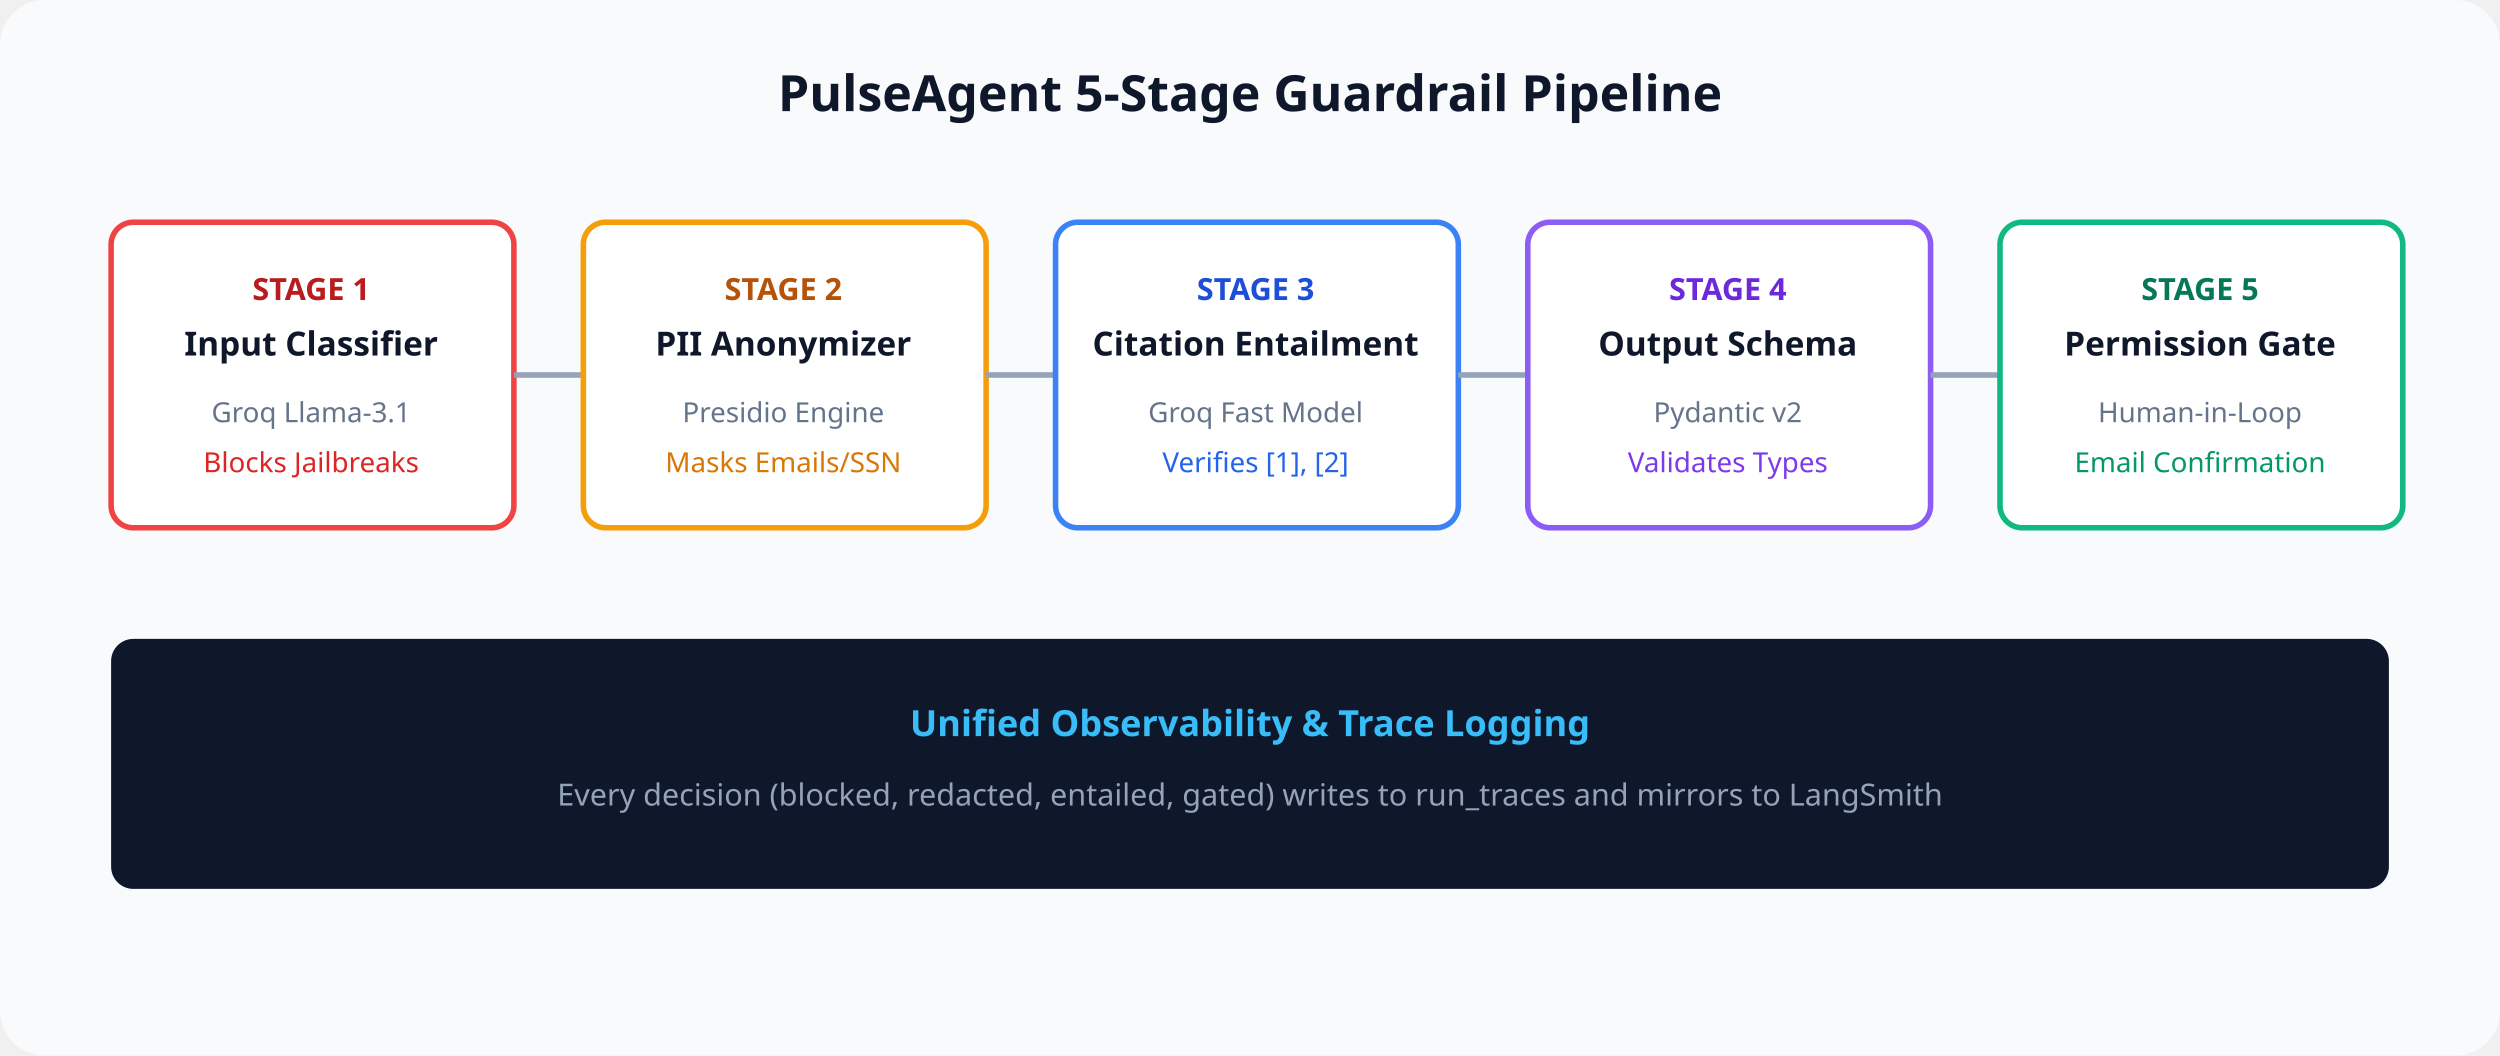
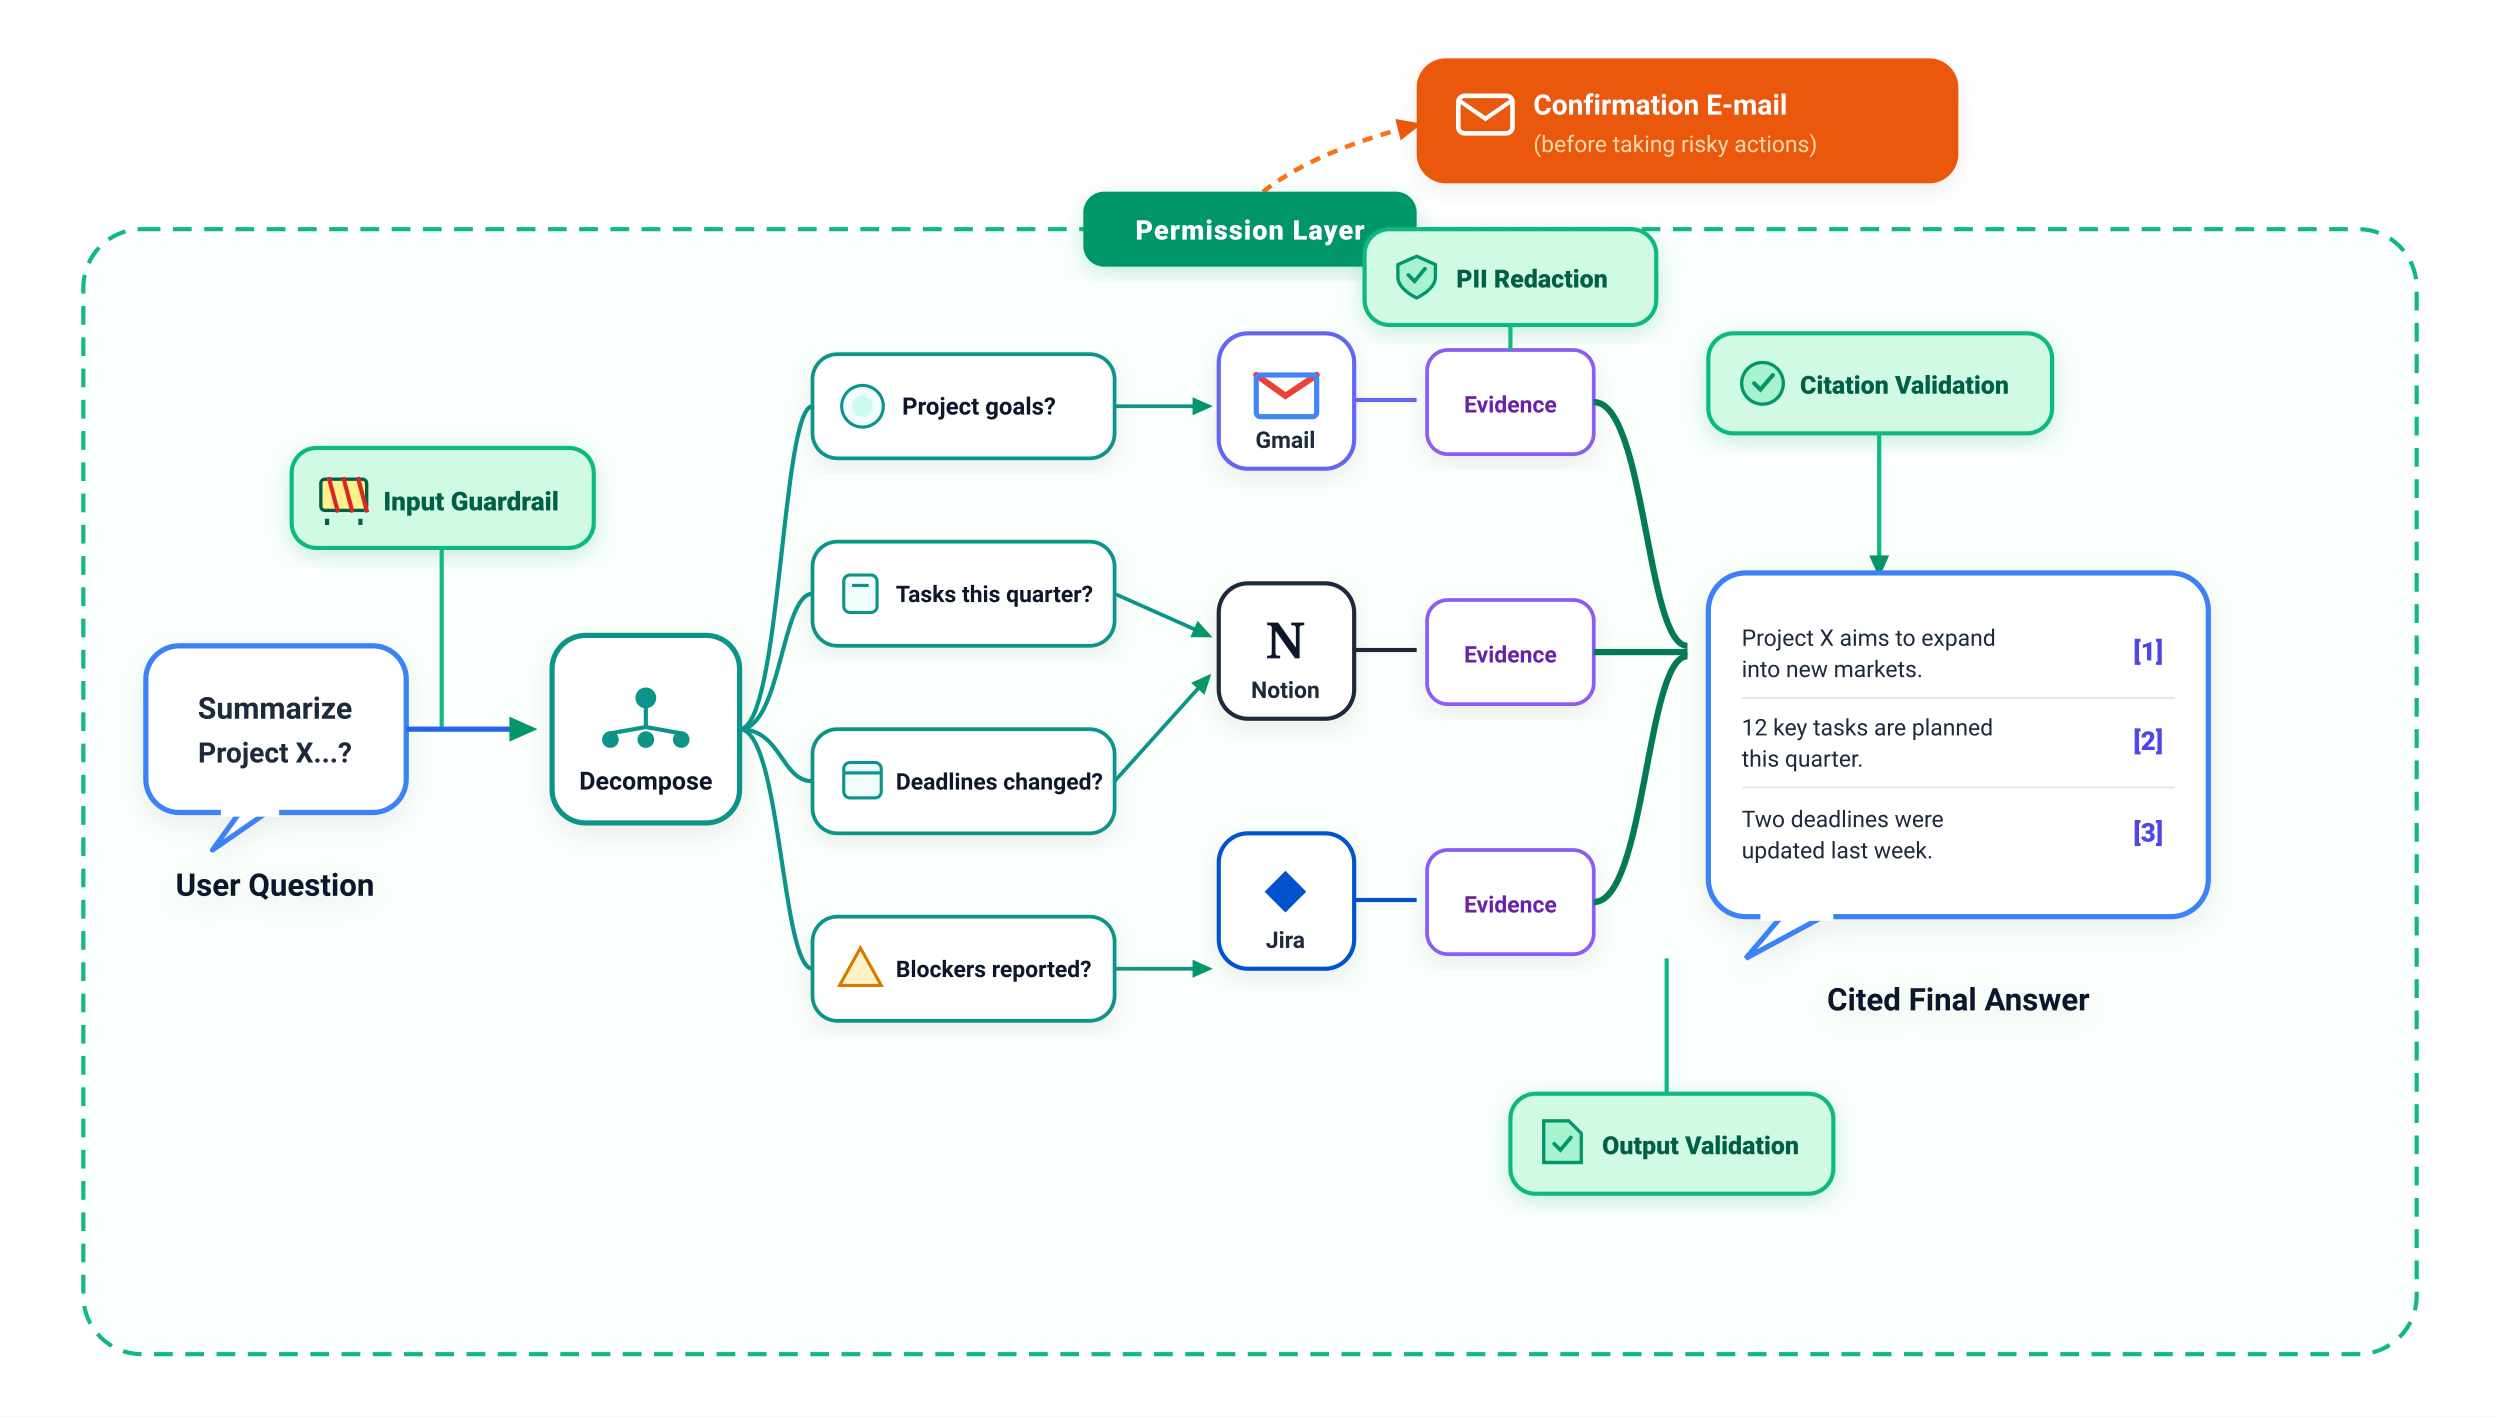
- <svg xmlns="http://www.w3.org/2000/svg" viewBox="0 0 900 380" width="100%" height="100%">
-   <rect width="900" height="380" fill="#f8fafc" rx="16" />
-   <text x="450" y="40" text-anchor="middle" font-family="sans-serif" font-size="18" font-weight="bold" fill="#0f172a">PulseAgent 5-Stage Guardrail Pipeline</text>
-   <g transform="translate(40, 80)">
-     <rect width="145" height="110" rx="8" fill="#ffffff" stroke="#ef4444" stroke-width="2" />
-     <text x="72" y="28" text-anchor="middle" font-family="sans-serif" font-size="11" font-weight="bold" fill="#b91c1c">STAGE 1</text>
-     <text x="72" y="48" text-anchor="middle" font-family="sans-serif" font-size="12" font-weight="bold" fill="#0f172a">Input Classifier</text>
-     <text x="72" y="72" text-anchor="middle" font-family="sans-serif" font-size="10" fill="#64748b">Groq Llama-3.1</text>
-     <text x="72" y="90" text-anchor="middle" font-family="sans-serif" font-size="10" fill="#dc2626">Blocks Jailbreaks</text>
+ <svg xmlns="http://www.w3.org/2000/svg" viewBox="0 0 1200 680" width="100%" height="100%">
+   <defs>
+     <filter id="cardShadow" x="-10%" y="-10%" width="120%" height="125%">
+       <feDropShadow dx="0" dy="4" stdDeviation="6" flood-color="#0f172a" flood-opacity="0.07" />
+     </filter>
+     <filter id="guardrailGlow" x="-20%" y="-20%" width="140%" height="140%">
+       <feDropShadow dx="0" dy="3" stdDeviation="5" flood-color="#059669" flood-opacity="0.2" />
+     </filter>
+     <marker id="arrowGreen" viewBox="0 0 10 10" refX="7" refY="5" markerWidth="6" markerHeight="6" orient="auto-start-reverse">
+       <path d="M 0 1 L 9 5 L 0 9 z" fill="#059669" />
+     </marker>
+     <marker id="arrowOrange" viewBox="0 0 10 10" refX="7" refY="5" markerWidth="6" markerHeight="6" orient="auto-start-reverse">
+       <path d="M 0 1 L 9 5 L 0 9 z" fill="#ea580c" />
+     </marker>
+   </defs>
+   <rect width="1200" height="680" fill="#ffffff" />
+   <g transform="translate(680, 28)" filter="url(#cardShadow)">
+     <rect width="260" height="60" rx="14" fill="#ea580c" />
+     <g transform="translate(20, 16)">
+       <rect x="0" y="2" width="26" height="18" rx="3" fill="none" stroke="#ffffff" stroke-width="2.2" />
+       <path d="M 0 4 L 13 13 L 26 4" fill="none" stroke="#ffffff" stroke-width="2" />
+     </g>
+     <text x="56" y="27" font-family="-apple-system, BlinkMacSystemFont, 'Segoe UI', Roboto, sans-serif" font-size="13.5" font-weight="700" fill="#ffffff">Confirmation E-mail</text>
+     <text x="56" y="45" font-family="-apple-system, BlinkMacSystemFont, 'Segoe UI', Roboto, sans-serif" font-size="11" fill="#fed7aa">(before taking risky actions)</text>
  </g>
-   <path d="M 185 135 L 210 135" stroke="#94a3b8" stroke-width="2" />
-   <g transform="translate(210, 80)">
-     <rect width="145" height="110" rx="8" fill="#ffffff" stroke="#f59e0b" stroke-width="2" />
-     <text x="72" y="28" text-anchor="middle" font-family="sans-serif" font-size="11" font-weight="bold" fill="#b45309">STAGE 2</text>
-     <text x="72" y="48" text-anchor="middle" font-family="sans-serif" font-size="12" font-weight="bold" fill="#0f172a">PII Anonymizer</text>
-     <text x="72" y="72" text-anchor="middle" font-family="sans-serif" font-size="10" fill="#64748b">Presidio Engine</text>
-     <text x="72" y="90" text-anchor="middle" font-family="sans-serif" font-size="10" fill="#d97706">Masks Emails/SSN</text>
-   </g>
-   <path d="M 355 135 L 380 135" stroke="#94a3b8" stroke-width="2" />
-   <g transform="translate(380, 80)">
-     <rect width="145" height="110" rx="8" fill="#ffffff" stroke="#3b82f6" stroke-width="2" />
-     <text x="72" y="28" text-anchor="middle" font-family="sans-serif" font-size="11" font-weight="bold" fill="#1d4ed8">STAGE 3</text>
-     <text x="72" y="48" text-anchor="middle" font-family="sans-serif" font-size="12" font-weight="bold" fill="#0f172a">Citation Entailment</text>
-     <text x="72" y="72" text-anchor="middle" font-family="sans-serif" font-size="10" fill="#64748b">Groq Fast Model</text>
-     <text x="72" y="90" text-anchor="middle" font-family="sans-serif" font-size="10" fill="#2563eb">Verifies [1], [2]</text>
-   </g>
-   <path d="M 525 135 L 550 135" stroke="#94a3b8" stroke-width="2" />
-   <g transform="translate(550, 80)">
-     <rect width="145" height="110" rx="8" fill="#ffffff" stroke="#8b5cf6" stroke-width="2" />
-     <text x="72" y="28" text-anchor="middle" font-family="sans-serif" font-size="11" font-weight="bold" fill="#6d28d9">STAGE 4</text>
-     <text x="72" y="48" text-anchor="middle" font-family="sans-serif" font-size="12" font-weight="bold" fill="#0f172a">Output Schema</text>
-     <text x="72" y="72" text-anchor="middle" font-family="sans-serif" font-size="10" fill="#64748b">Pydantic v2</text>
-     <text x="72" y="90" text-anchor="middle" font-family="sans-serif" font-size="10" fill="#7c3aed">Validates Types</text>
-   </g>
-   <path d="M 695 135 L 720 135" stroke="#94a3b8" stroke-width="2" />
-   <g transform="translate(720, 80)">
-     <rect width="145" height="110" rx="8" fill="#ffffff" stroke="#10b981" stroke-width="2" />
-     <text x="72" y="28" text-anchor="middle" font-family="sans-serif" font-size="11" font-weight="bold" fill="#047857">STAGE 5</text>
-     <text x="72" y="48" text-anchor="middle" font-family="sans-serif" font-size="12" font-weight="bold" fill="#0f172a">Permission Gate</text>
-     <text x="72" y="72" text-anchor="middle" font-family="sans-serif" font-size="10" fill="#64748b">Human-in-Loop</text>
-     <text x="72" y="90" text-anchor="middle" font-family="sans-serif" font-size="10" fill="#059669">Email Confirmation</text>
-   </g>
-   <g transform="translate(40, 230)">
-     <rect width="820" height="90" rx="8" fill="#0f172a" />
-     <text x="410" y="35" text-anchor="middle" font-family="sans-serif" font-size="13" font-weight="bold" fill="#38bdf8">Unified Observability &amp; Trace Logging</text>
-     <text x="410" y="60" text-anchor="middle" font-family="sans-serif" font-size="11" fill="#94a3b8">Every decision (blocked, redacted, entailed, gated) writes to run_traces and mirrors to LangSmith</text>
+   <path d="M 585 130 C 585 85, 660 65, 680 60" fill="none" stroke="#f97316" stroke-width="2.2" stroke-dasharray="5,4" marker-end="url(#arrowOrange)" />
+   <g transform="translate(40, 110)">
+     <rect width="1120" height="540" rx="28" fill="#fafffc" stroke="#10b981" stroke-width="2" stroke-dasharray="9,6" />
+     <g transform="translate(480, -18)" filter="url(#guardrailGlow)">
+       <rect width="160" height="36" rx="10" fill="#059669" />
+       <text x="80" y="23" text-anchor="middle" font-family="-apple-system, BlinkMacSystemFont, 'Segoe UI', Roboto, sans-serif" font-size="13" font-weight="800" fill="#ffffff" letter-spacing="0.5">Permission Layer</text>
+     </g>
+     <g transform="translate(30, 200)" filter="url(#cardShadow)">
+       <rect width="125" height="80" rx="16" fill="#ffffff" stroke="#3b82f6" stroke-width="2.5" />
+       <path d="M 45 80 L 32 98 L 58 80 Z" fill="#ffffff" stroke="#3b82f6" stroke-width="2.5" stroke-linejoin="round" />
+       <rect x="36" y="78" width="28" height="4" fill="#ffffff" />
+       <text x="62" y="35" text-anchor="middle" font-family="-apple-system, BlinkMacSystemFont, 'Segoe UI', Roboto, sans-serif" font-size="14.5" font-weight="600" fill="#1e293b">Summarize</text>
+       <text x="62" y="56" text-anchor="middle" font-family="-apple-system, BlinkMacSystemFont, 'Segoe UI', Roboto, sans-serif" font-size="13.5" font-weight="600" fill="#1e293b">Project X...?</text>
+       <text x="62" y="120" text-anchor="middle" font-family="-apple-system, BlinkMacSystemFont, 'Segoe UI', Roboto, sans-serif" font-size="15" font-weight="700" fill="#0f172a">User Question</text>
+     </g>
+     <g transform="translate(100, 105)" filter="url(#guardrailGlow)">
+       <rect width="145" height="48" rx="12" fill="#d1fae5" stroke="#10b981" stroke-width="2" />
+       <g transform="translate(14, 11)">
+         <rect x="0" y="4" width="22" height="15" rx="2" fill="#fef08a" stroke="#065f46" stroke-width="1.6" />
+         <path d="M 4 4 L 8 19 M 11 4 L 15 19 M 18 4 L 22 19" stroke="#dc2626" stroke-width="2" stroke-linecap="square" />
+         <line x1="3" y1="23" x2="3" y2="26" stroke="#065f46" stroke-width="2" />
+         <line x1="19" y1="23" x2="19" y2="26" stroke="#065f46" stroke-width="2" />
+       </g>
+       <text x="44" y="30" font-family="-apple-system, BlinkMacSystemFont, 'Segoe UI', Roboto, sans-serif" font-size="12.5" font-weight="800" fill="#065f46">Input Guardrail</text>
+     </g>
+     <path d="M 172 153 L 172 240" stroke="#10b981" stroke-width="2" />
+     <path d="M 155 240 L 215 240" stroke="#2563eb" stroke-width="2.5" marker-end="url(#arrowGreen)" />
+     <g transform="translate(225, 195)" filter="url(#cardShadow)">
+       <rect width="90" height="90" rx="16" fill="#ffffff" stroke="#0d9488" stroke-width="2.5" />
+       <circle cx="45" cy="30" r="5" fill="#0d9488" />
+       <circle cx="28" cy="50" r="4" fill="#0d9488" />
+       <circle cx="45" cy="50" r="4" fill="#0d9488" />
+       <circle cx="62" cy="50" r="4" fill="#0d9488" />
+       <path d="M 45 35 L 45 44 M 45 44 L 28 47 M 45 44 L 62 47" stroke="#0d9488" stroke-width="2" stroke-linecap="round" />
+       <text x="45" y="74" text-anchor="middle" font-family="-apple-system, BlinkMacSystemFont, 'Segoe UI', Roboto, sans-serif" font-size="12" font-weight="700" fill="#0f172a">Decompose</text>
+     </g>
+     <path d="M 315 240 C 335 240, 335 85, 350 85" fill="none" stroke="#0d9488" stroke-width="2" />
+     <path d="M 315 240 C 335 240, 335 175, 350 175" fill="none" stroke="#0d9488" stroke-width="2" />
+     <path d="M 315 240 C 335 240, 335 265, 350 265" fill="none" stroke="#0d9488" stroke-width="2" />
+     <path d="M 315 240 C 335 240, 335 355, 350 355" fill="none" stroke="#0d9488" stroke-width="2" />
+     <g transform="translate(350, 60)" filter="url(#cardShadow)">
+       <rect width="145" height="50" rx="12" fill="#ffffff" stroke="#0d9488" stroke-width="1.8" />
+       <circle cx="24" cy="25" r="10" fill="#f0fdfa" stroke="#0d9488" stroke-width="1.5" />
+       <circle cx="24" cy="25" r="5" fill="#ccfbf1" />
+       <text x="43" y="29" font-family="-apple-system, BlinkMacSystemFont, 'Segoe UI', Roboto, sans-serif" font-size="11.5" font-weight="600" fill="#0f172a">Project goals?</text>
+     </g>
+     <g transform="translate(350, 150)" filter="url(#cardShadow)">
+       <rect width="145" height="50" rx="12" fill="#ffffff" stroke="#0d9488" stroke-width="1.8" />
+       <rect x="15" y="16" width="16" height="18" rx="3" fill="#f0fdfa" stroke="#0d9488" stroke-width="1.5" />
+       <line x1="19" y1="21" x2="27" y2="21" stroke="#0d9488" stroke-width="1.5" />
+       <text x="40" y="29" font-family="-apple-system, BlinkMacSystemFont, 'Segoe UI', Roboto, sans-serif" font-size="11" font-weight="600" fill="#0f172a">Tasks this quarter?</text>
+     </g>
+     <g transform="translate(350, 240)" filter="url(#cardShadow)">
+       <rect width="145" height="50" rx="12" fill="#ffffff" stroke="#0d9488" stroke-width="1.8" />
+       <rect x="15" y="16" width="18" height="17" rx="3" fill="#f0fdfa" stroke="#0d9488" stroke-width="1.5" />
+       <line x1="15" y1="21" x2="33" y2="21" stroke="#0d9488" stroke-width="1.5" />
+       <text x="40" y="29" font-family="-apple-system, BlinkMacSystemFont, 'Segoe UI', Roboto, sans-serif" font-size="11" font-weight="600" fill="#0f172a">Deadlines changed?</text>
+     </g>
+     <g transform="translate(350, 330)" filter="url(#cardShadow)">
+       <rect width="145" height="50" rx="12" fill="#ffffff" stroke="#0d9488" stroke-width="1.8" />
+       <path d="M 23 15 L 33 33 L 13 33 Z" fill="#fef3c7" stroke="#d97706" stroke-width="1.5" />
+       <text x="40" y="29" font-family="-apple-system, BlinkMacSystemFont, 'Segoe UI', Roboto, sans-serif" font-size="11" font-weight="600" fill="#0f172a">Blockers reported?</text>
+     </g>
+     <path d="M 495 85 L 540 85" stroke="#0d9488" stroke-width="1.8" marker-end="url(#arrowGreen)" />
+     <path d="M 495 175 L 540 195" stroke="#0d9488" stroke-width="1.8" marker-end="url(#arrowGreen)" />
+     <path d="M 495 265 L 540 215" stroke="#0d9488" stroke-width="1.8" marker-end="url(#arrowGreen)" />
+     <path d="M 495 355 L 540 355" stroke="#0d9488" stroke-width="1.8" marker-end="url(#arrowGreen)" />
+     <g transform="translate(545, 50)" filter="url(#cardShadow)">
+       <rect width="65" height="65" rx="14" fill="#ffffff" stroke="#6366f1" stroke-width="2" />
+       <path d="M 18 20 L 32 30 L 47 20" fill="none" stroke="#ea4335" stroke-width="3" stroke-linecap="round" />
+       <rect x="18" y="20" width="29" height="20" rx="2" fill="none" stroke="#4285f4" stroke-width="2.5" />
+       <text x="32" y="55" text-anchor="middle" font-family="-apple-system, BlinkMacSystemFont, 'Segoe UI', Roboto, sans-serif" font-size="11" font-weight="700" fill="#1e293b">Gmail</text>
+     </g>
+     <g transform="translate(545, 170)" filter="url(#cardShadow)">
+       <rect width="65" height="65" rx="14" fill="#ffffff" stroke="#1e293b" stroke-width="2" />
+       <text x="32" y="36" text-anchor="middle" font-family="serif" font-size="24" font-weight="900" fill="#0f172a">N</text>
+       <text x="32" y="55" text-anchor="middle" font-family="-apple-system, BlinkMacSystemFont, 'Segoe UI', Roboto, sans-serif" font-size="11" font-weight="700" fill="#1e293b">Notion</text>
+     </g>
+     <g transform="translate(545, 290)" filter="url(#cardShadow)">
+       <rect width="65" height="65" rx="14" fill="#ffffff" stroke="#0052cc" stroke-width="2" />
+       <path d="M 32 18 L 42 28 L 32 38 L 22 28 Z" fill="#0052cc" />
+       <text x="32" y="55" text-anchor="middle" font-family="-apple-system, BlinkMacSystemFont, 'Segoe UI', Roboto, sans-serif" font-size="11" font-weight="700" fill="#1e293b">Jira</text>
+     </g>
+     <path d="M 610 82 L 640 82" stroke="#6366f1" stroke-width="2" />
+     <path d="M 610 202 L 640 202" stroke="#1e293b" stroke-width="2" />
+     <path d="M 610 322 L 640 322" stroke="#0052cc" stroke-width="2" />
+     <g transform="translate(645, 58)" filter="url(#cardShadow)">
+       <rect width="80" height="50" rx="10" fill="#ffffff" stroke="#8b5cf6" stroke-width="1.8" />
+       <text x="40" y="30" text-anchor="middle" font-family="-apple-system, BlinkMacSystemFont, 'Segoe UI', Roboto, sans-serif" font-size="11" font-weight="700" fill="#6b21a8">Evidence</text>
+     </g>
+     <g transform="translate(645, 178)" filter="url(#cardShadow)">
+       <rect width="80" height="50" rx="10" fill="#ffffff" stroke="#8b5cf6" stroke-width="1.8" />
+       <text x="40" y="30" text-anchor="middle" font-family="-apple-system, BlinkMacSystemFont, 'Segoe UI', Roboto, sans-serif" font-size="11" font-weight="700" fill="#6b21a8">Evidence</text>
+     </g>
+     <g transform="translate(645, 298)" filter="url(#cardShadow)">
+       <rect width="80" height="50" rx="10" fill="#ffffff" stroke="#8b5cf6" stroke-width="1.8" />
+       <text x="40" y="30" text-anchor="middle" font-family="-apple-system, BlinkMacSystemFont, 'Segoe UI', Roboto, sans-serif" font-size="11" font-weight="700" fill="#6b21a8">Evidence</text>
+     </g>
+     <g transform="translate(615, 0)" filter="url(#guardrailGlow)">
+       <rect width="140" height="46" rx="12" fill="#d1fae5" stroke="#10b981" stroke-width="2" />
+       <g transform="translate(14, 11)">
+         <path d="M 11 2 L 20 6 L 20 12 C 20 18, 11 22, 11 22 C 11 22, 2 18, 2 12 L 2 6 Z" fill="#a7f3d0" stroke="#059669" stroke-width="1.6" />
+         <path d="M 7 11 L 10 14 L 15 8" fill="none" stroke="#059669" stroke-width="1.8" stroke-linecap="round" />
+       </g>
+       <text x="44" y="28" font-family="-apple-system, BlinkMacSystemFont, 'Segoe UI', Roboto, sans-serif" font-size="12" font-weight="800" fill="#065f46">PII Redaction</text>
+     </g>
+     <path d="M 685 46 L 685 58" stroke="#10b981" stroke-width="2" />
+     <g transform="translate(780, 50)" filter="url(#guardrailGlow)">
+       <rect width="165" height="48" rx="12" fill="#d1fae5" stroke="#10b981" stroke-width="2" />
+       <g transform="translate(14, 12)">
+         <circle cx="12" cy="12" r="10" fill="#a7f3d0" stroke="#059669" stroke-width="1.6" />
+         <path d="M 8 12 L 11 15 L 17 8" fill="none" stroke="#059669" stroke-width="2" stroke-linecap="round" />
+       </g>
+       <text x="44" y="29" font-family="-apple-system, BlinkMacSystemFont, 'Segoe UI', Roboto, sans-serif" font-size="12" font-weight="800" fill="#065f46">Citation Validation</text>
+     </g>
+     <path d="M 862 98 L 862 165" stroke="#10b981" stroke-width="2" marker-end="url(#arrowGreen)" />
+     <g transform="translate(685, 415)" filter="url(#guardrailGlow)">
+       <rect width="155" height="48" rx="12" fill="#d1fae5" stroke="#10b981" stroke-width="2" />
+       <g transform="translate(14, 11)">
+         <path d="M 2 2 L 14 2 L 20 8 L 20 22 L 2 22 Z" fill="#a7f3d0" stroke="#059669" stroke-width="1.6" />
+         <path d="M 7 13 L 10 16 L 15 10" fill="none" stroke="#059669" stroke-width="1.8" stroke-linecap="round" />
+       </g>
+       <text x="44" y="29" font-family="-apple-system, BlinkMacSystemFont, 'Segoe UI', Roboto, sans-serif" font-size="12" font-weight="800" fill="#065f46">Output Validation</text>
+     </g>
+     <path d="M 760 350 L 760 415" stroke="#10b981" stroke-width="2" />
+     <path d="M 725 83 C 750 83, 750 200, 770 200" fill="none" stroke="#047857" stroke-width="3" />
+     <path d="M 725 203 L 770 203" fill="none" stroke="#047857" stroke-width="3" />
+     <path d="M 725 323 C 750 323, 750 205, 770 205" fill="none" stroke="#047857" stroke-width="3" />
+     <g transform="translate(780, 165)" filter="url(#cardShadow)">
+       <rect width="240" height="165" rx="18" fill="#ffffff" stroke="#3b82f6" stroke-width="2.5" />
+       <path d="M 35 165 L 18 185 L 55 165 Z" fill="#ffffff" stroke="#3b82f6" stroke-width="2.5" />
+       <rect x="25" y="162" width="35" height="5" fill="#ffffff" />
+       <text x="16" y="35" font-family="-apple-system, BlinkMacSystemFont, 'Segoe UI', Roboto, sans-serif" font-size="11" fill="#1e293b">Project X aims to expand</text>
+       <text x="16" y="50" font-family="-apple-system, BlinkMacSystemFont, 'Segoe UI', Roboto, sans-serif" font-size="11" fill="#1e293b">into new markets.</text>
+       <text x="204" y="42" font-family="-apple-system, BlinkMacSystemFont, 'Segoe UI', Roboto, sans-serif" font-size="12.5" font-weight="800" fill="#4f46e5">[1]</text>
+       <line x1="16" y1="60" x2="224" y2="60" stroke="#e2e8f0" stroke-width="1" />
+       <text x="16" y="78" font-family="-apple-system, BlinkMacSystemFont, 'Segoe UI', Roboto, sans-serif" font-size="11" fill="#1e293b">12 key tasks are planned</text>
+       <text x="16" y="93" font-family="-apple-system, BlinkMacSystemFont, 'Segoe UI', Roboto, sans-serif" font-size="11" fill="#1e293b">this quarter.</text>
+       <text x="204" y="85" font-family="-apple-system, BlinkMacSystemFont, 'Segoe UI', Roboto, sans-serif" font-size="12.5" font-weight="800" fill="#4f46e5">[2]</text>
+       <line x1="16" y1="103" x2="224" y2="103" stroke="#e2e8f0" stroke-width="1" />
+       <text x="16" y="122" font-family="-apple-system, BlinkMacSystemFont, 'Segoe UI', Roboto, sans-serif" font-size="11" fill="#1e293b">Two deadlines were</text>
+       <text x="16" y="137" font-family="-apple-system, BlinkMacSystemFont, 'Segoe UI', Roboto, sans-serif" font-size="11" fill="#1e293b">updated last week.</text>
+       <text x="204" y="129" font-family="-apple-system, BlinkMacSystemFont, 'Segoe UI', Roboto, sans-serif" font-size="12.5" font-weight="800" fill="#4f46e5">[3]</text>
+       <text x="120" y="210" text-anchor="middle" font-family="-apple-system, BlinkMacSystemFont, 'Segoe UI', Roboto, sans-serif" font-size="15" font-weight="700" fill="#0f172a">Cited Final Answer</text>
+     </g>
  </g>
</svg>
